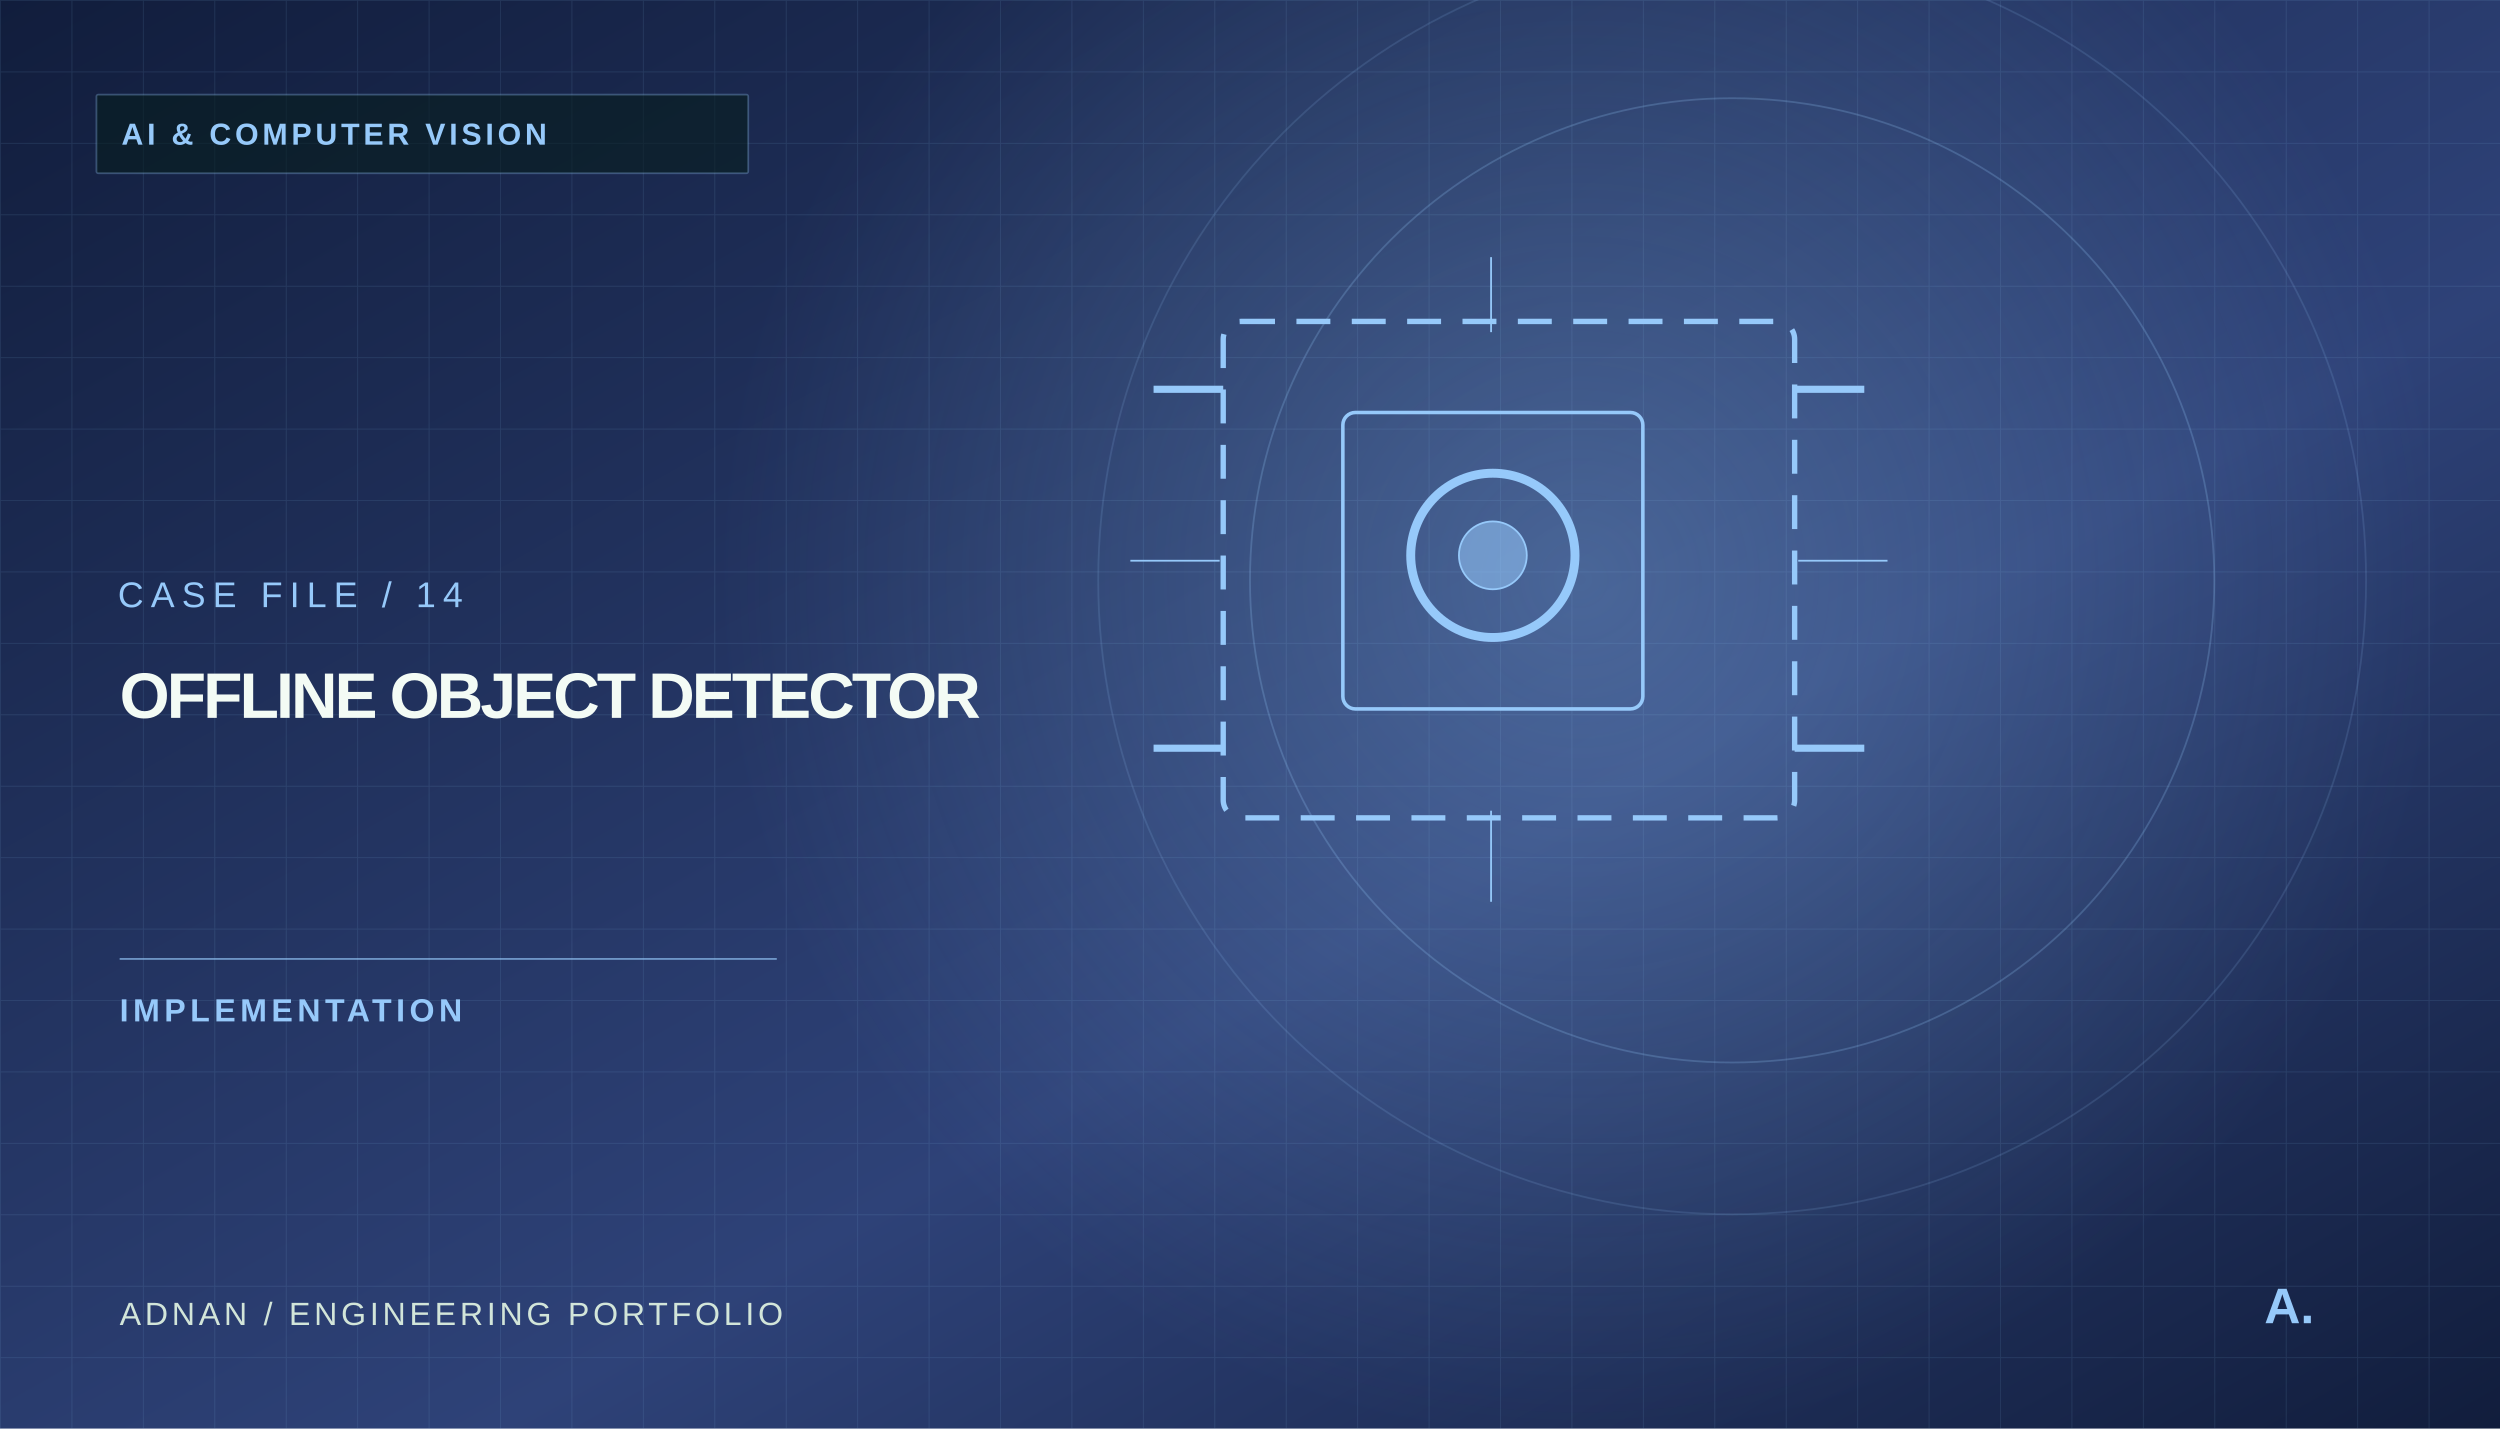
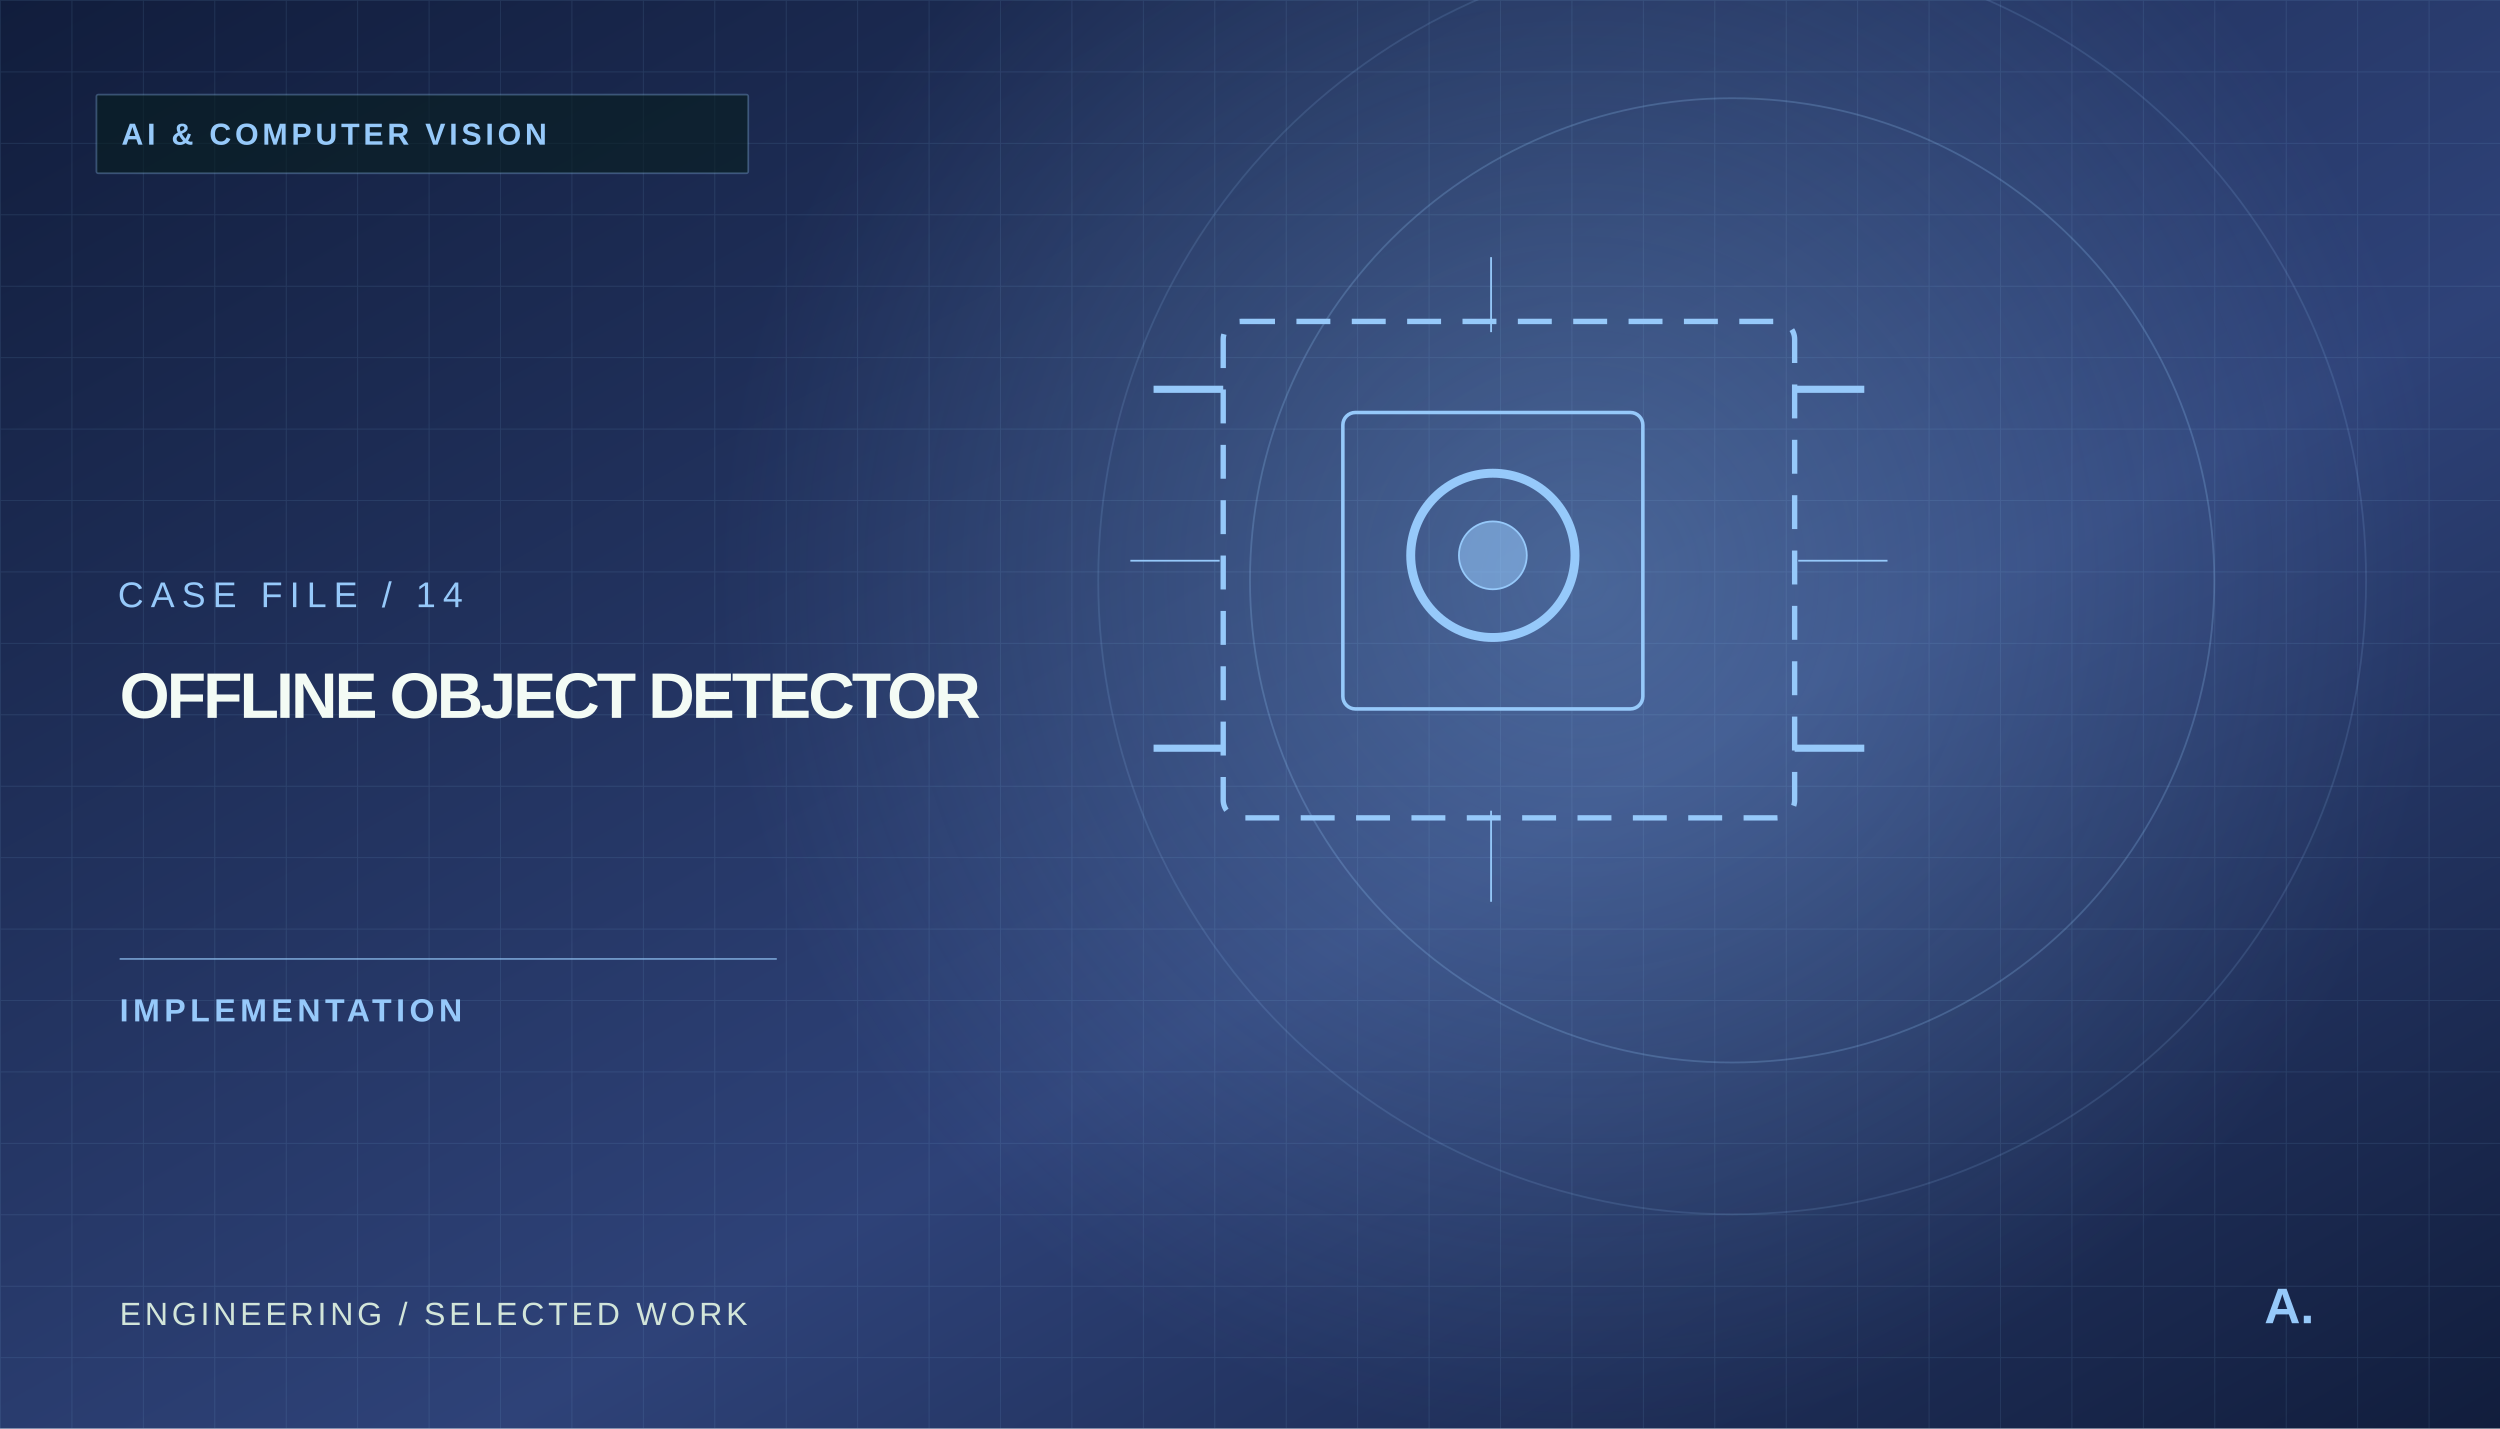
<svg xmlns="http://www.w3.org/2000/svg" width="1400" height="800" viewBox="0 0 1400 800" role="img" aria-label="Concept art for Offline Object Detector">
  <defs>
    <linearGradient id="g" x1="0" x2="1" y1="0" y2="1">
      <stop stop-color="#111d3c" />
      <stop offset=".6" stop-color="#2e4278" />
      <stop offset="1" stop-color="#111d3c" />
    </linearGradient>
    <radialGradient id="gl">
      <stop stop-color="#96c9fa" stop-opacity=".29" />
      <stop offset="1" stop-color="#96c9fa" stop-opacity="0" />
    </radialGradient>
    <pattern id="grid" width="40" height="40" patternUnits="userSpaceOnUse">
      <path d="M40 0H0V40" fill="none" stroke="#96c9fa" stroke-opacity=".11" stroke-width="1" />
    </pattern>
    <filter id="blur">
      <feGaussianBlur stdDeviation="38" />
    </filter>
  </defs>
  <rect width="1400" height="800" fill="url(#g)" />
  <rect width="1400" height="800" fill="url(#grid)" />
  <circle cx="885" cy="325" r="480" fill="url(#gl)" />
  <circle cx="970" cy="325" r="270" stroke="#96c9fa" stroke-opacity=".23" fill="none" />
  <circle cx="970" cy="325" r="355" stroke="#96c9fa" stroke-opacity=".14" fill="none" />
  <g stroke="#96c9fa" fill="none">
    <rect x="685" y="180" width="320" height="278" rx="10" stroke-width="3" stroke-dasharray="19 12" />
    <rect x="752" y="231" width="168" height="166" rx="7" stroke-width="2" />
    <path d="M685 218h-39m39 201h-39M1005 218h39m-39 201h39" stroke-width="4" />
    <circle cx="836" cy="311" r="46" stroke-width="5" />
    <circle cx="836" cy="311" r="19" fill="#96c9fa" fill-opacity=".55" />
    <path d="M835 186V144m0 310v51M683 314h-50m374 0h50" />
  </g>
  <rect x="54" y="53" width="365" height="44" rx="1" fill="#061c1a" fill-opacity=".58" stroke="#96c9fa" stroke-opacity=".3" />
  <text x="68" y="81" font-family="Arial,sans-serif" font-size="17" font-weight="600" letter-spacing="2.1" fill="#96c9fa">AI &amp; COMPUTER VISION</text>
  <text x="66" y="340" font-family="Arial,sans-serif" font-size="20" letter-spacing="4" fill="#96c9fa">CASE FILE / 14</text>
  <text x="67" y="402" font-family="Arial,sans-serif" font-size="36" font-weight="700" letter-spacing="-1.6" fill="#f3fbf5">OFFLINE OBJECT DETECTOR</text>
  <line x1="67" y1="537" x2="435" y2="537" stroke="#96c9fa" stroke-opacity=".66" />
  <text x="67" y="572" font-family="Arial,sans-serif" font-size="18" font-weight="600" letter-spacing="2.5" fill="#96c9fa">IMPLEMENTATION</text>
-   <text x="67" y="742" font-family="Arial,sans-serif" font-size="18" letter-spacing="2.1" fill="#d2e5d9">ADNAN / ENGINEERING PORTFOLIO</text>
+   <text x="67" y="742" font-family="Arial,sans-serif" font-size="18" letter-spacing="2.1" fill="#d2e5d9">ENGINEERING / SELECTED WORK</text>
  <text x="1296" y="741" font-family="Arial,sans-serif" font-size="28" font-weight="700" fill="#96c9fa" text-anchor="end">A.</text>
</svg>
